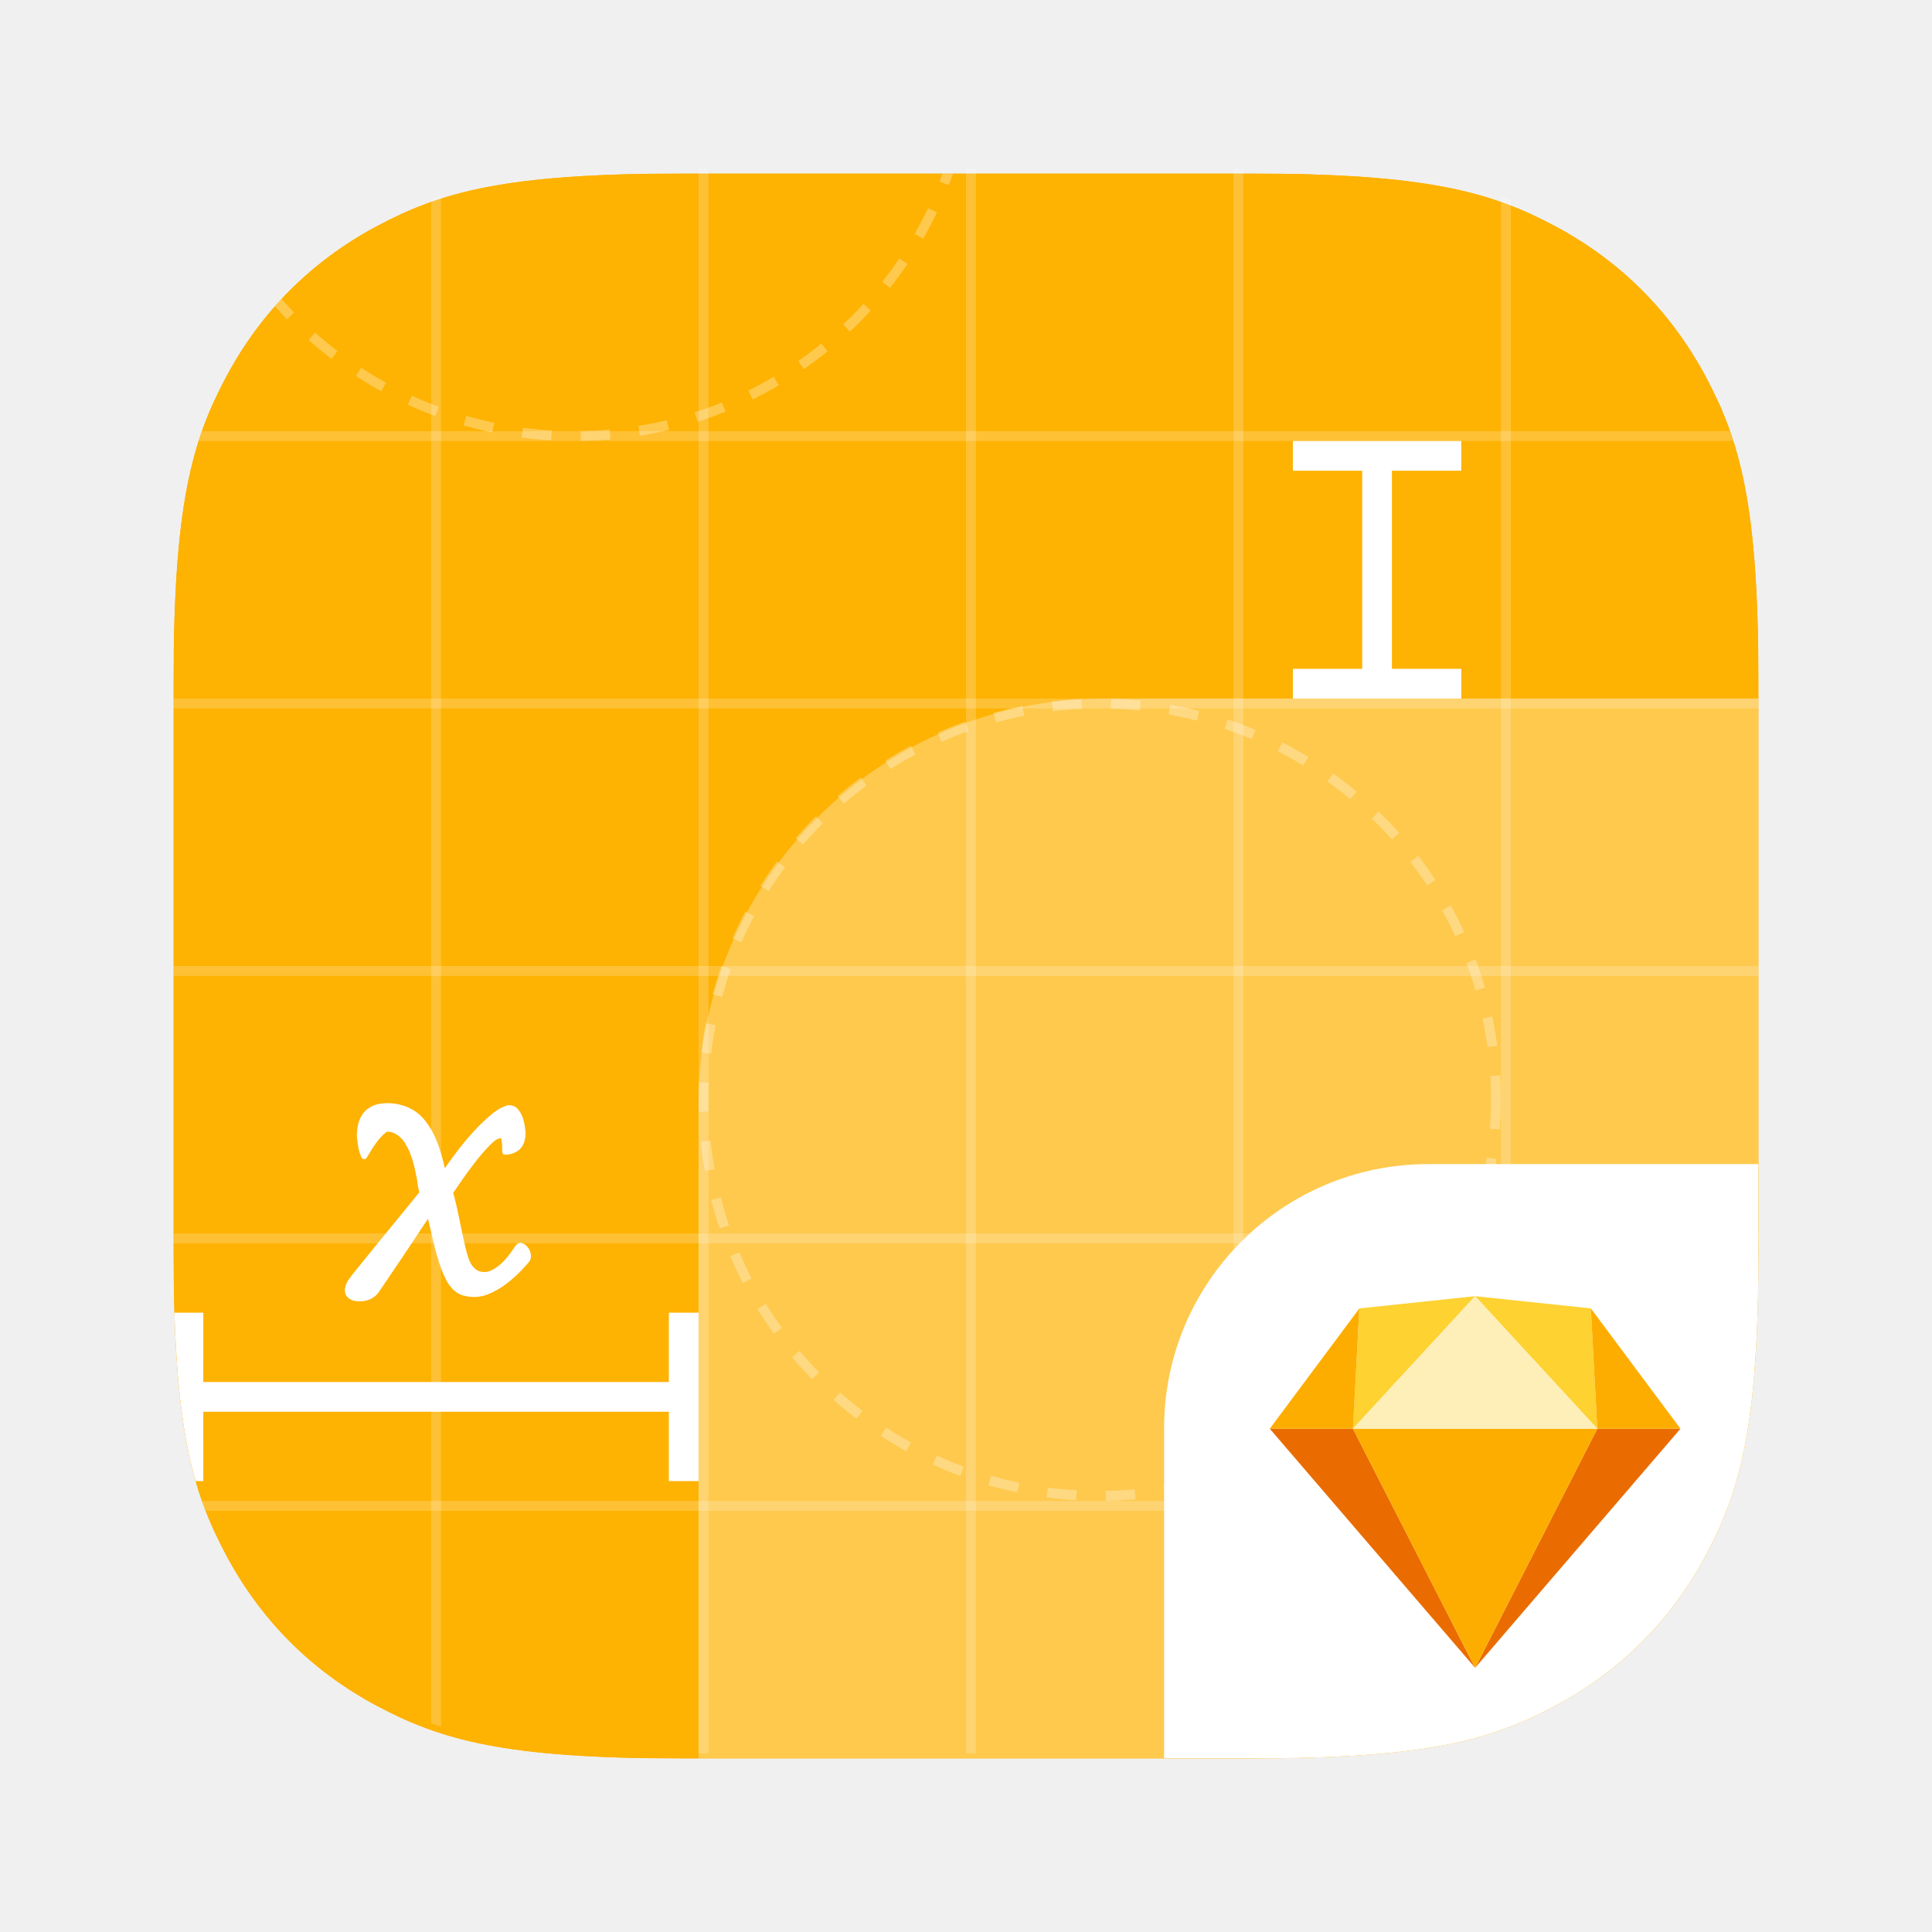
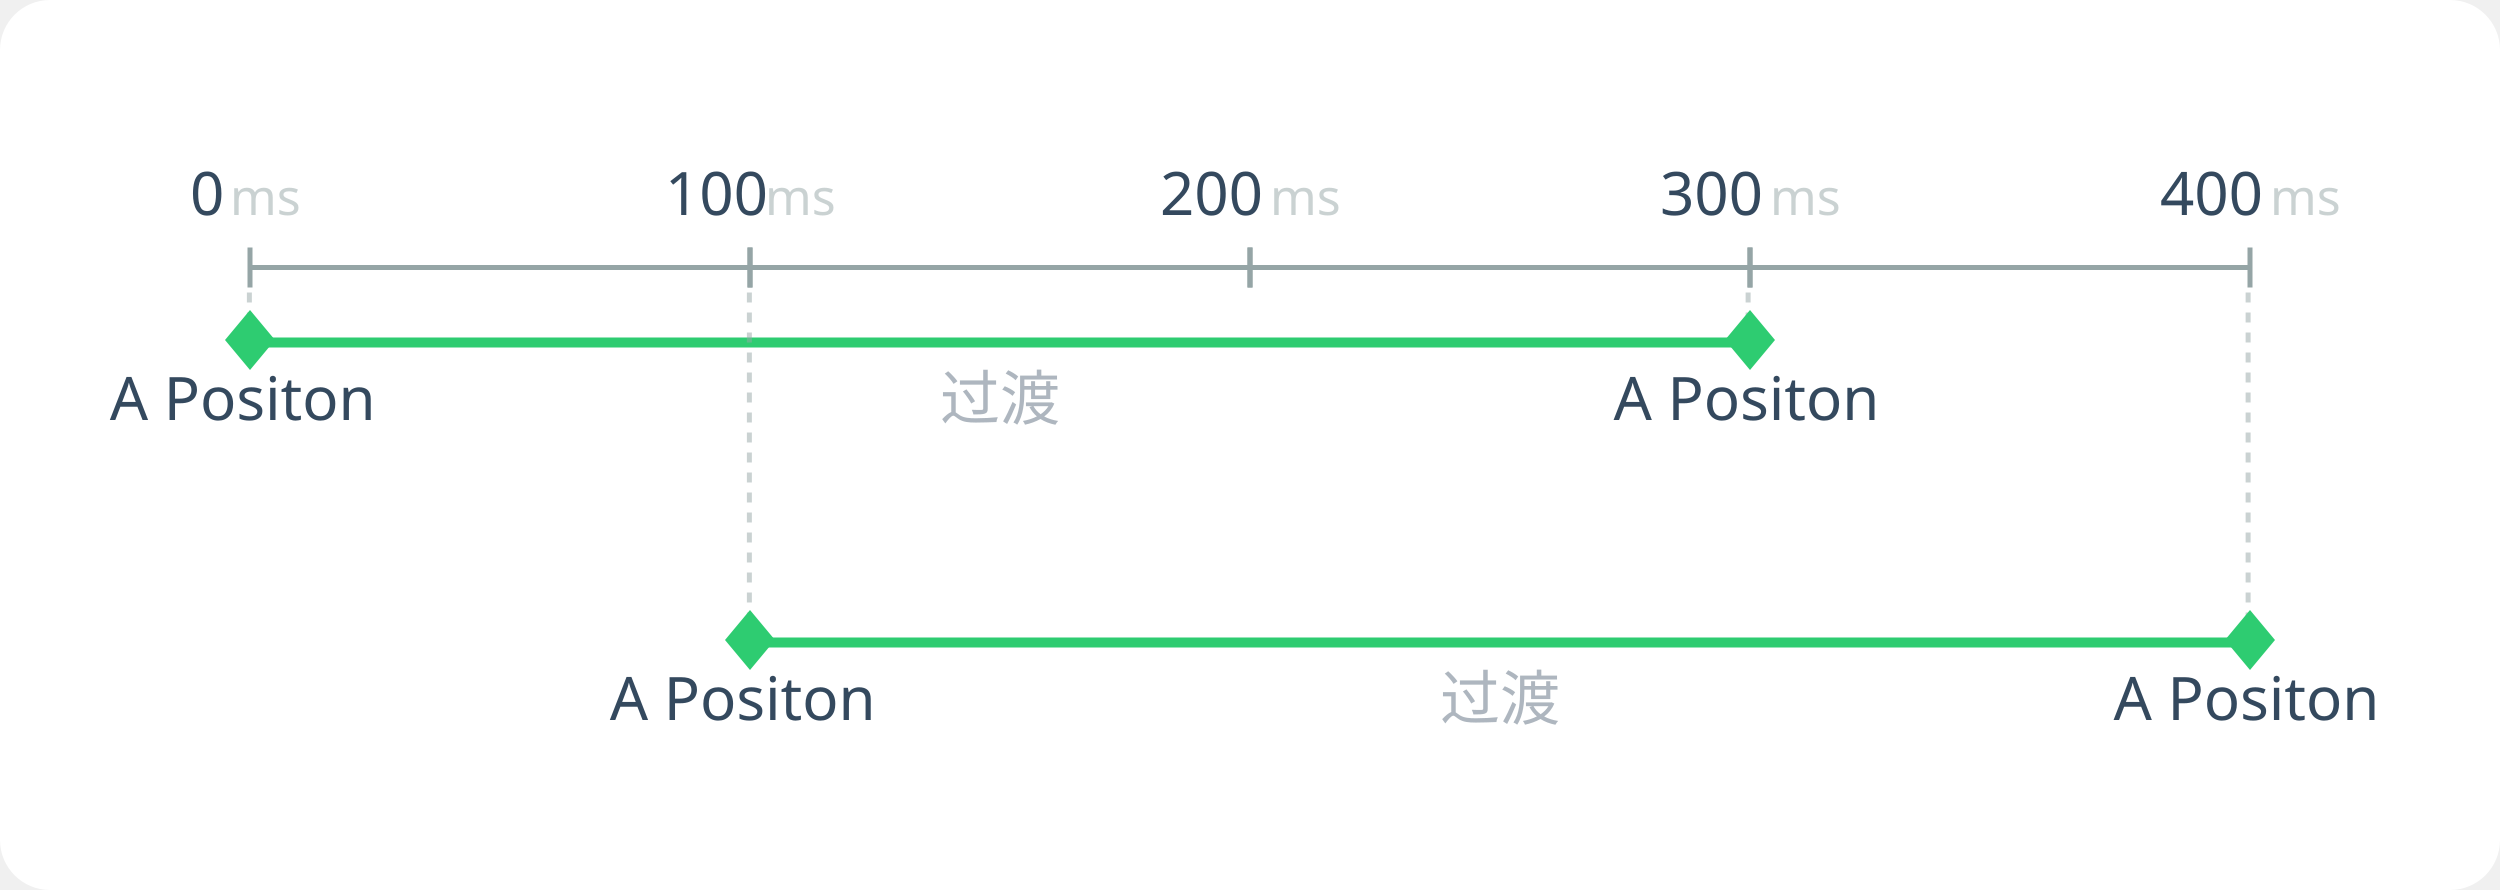
- <svg xmlns="http://www.w3.org/2000/svg" xmlns:xlink="http://www.w3.org/1999/xlink" width="256px" height="256px" viewBox="0 0 256 256" version="1.1">
-   <defs>
-     <path d="M67.302,-2.71908081e-15 L142.698,2.71908081e-15 C166.1,-1.57986425e-15 174.587,2.437 183.142,7.012 C191.698,11.588 198.412,18.302 202.988,26.858 C207.563,35.413 210,43.9 210,67.302 L210,142.698 C210,166.1 207.563,174.587 202.988,183.142 C198.412,191.698 191.698,198.412 183.142,202.988 C174.587,207.563 166.1,210 142.698,210 L67.302,210 C43.9,210 35.413,207.563 26.858,202.988 C18.302,198.412 11.588,191.698 7.012,183.142 C2.437,174.587 1.05324284e-15,166.1 -1.81272054e-15,142.698 L1.81272054e-15,67.302 C-1.05324284e-15,43.9 2.437,35.413 7.012,26.858 C11.588,18.302 18.302,11.588 26.858,7.012 C35.413,2.437 43.9,1.57986425e-15 67.302,-2.71908081e-15 Z" id="path-1" />
-     <circle id="path-3" cx="122.719" cy="122.719" r="53.156" />
-     <mask id="mask-4" maskContentUnits="userSpaceOnUse" maskUnits="objectBoundingBox" x="0" y="0" width="106.312" height="106.312" fill="white">
-       <use xlink:href="#path-3" />
-     </mask>
-     <circle id="path-5" cx="53.156" cy="-17.719" r="53.156" />
-     <mask id="mask-6" maskContentUnits="userSpaceOnUse" maskUnits="objectBoundingBox" x="0" y="0" width="106.312" height="106.312" fill="white">
-       <use xlink:href="#path-5" />
-     </mask>
-   </defs>
-   <g id="icon-1" stroke="none" stroke-width="1" fill="none" fill-rule="evenodd">
-     <g id="编组-2" transform="translate(23, 23)">
-       <mask id="mask-2" fill="white">
-         <use xlink:href="#path-1" />
-       </mask>
-       <use id="Gradient" fill="#FEB202" xlink:href="#path-1" />
-       <rect id="Gradient" fill="#FEB202" mask="url(#mask-2)" x="0" y="0" width="210" height="210" />
-       <path d="M0,70.219 L210,70.219 M0,34.781 L210,34.781 M0,176.531 L210,176.531 M0,141.094 L210,141.094 M0,105.656 L210,105.656" id="Dashed-Lines" stroke="#FFFFFF" stroke-width="1.312" opacity="0.2" stroke-linecap="square" mask="url(#mask-2)" />
-       <path d="M0.656,69.562 L210.656,69.562 M0.656,34.125 L210.656,34.125 M0.656,175.875 L210.656,175.875 M0.656,140.438 L210.656,140.438 M0.656,105 L210.656,105" id="Dashed-Lines" stroke="#FFFFFF" stroke-width="1.312" opacity="0.2" stroke-linecap="square" mask="url(#mask-2)" transform="translate(105.6562, 105) rotate(90) translate(-105.6562, -105) " />
-       <path d="M123.375,69.562 L212.625,69.562 L212.625,69.562 L212.625,212.625 L69.562,212.625 L69.562,123.375 C69.562,93.655 93.655,69.562 123.375,69.562 Z" id="Outline" fill="#FFFFFF" opacity="0.3" mask="url(#mask-2)" />
-       <path d="M53.812,-103.688 L213.938,-103.688 L213.938,-103.688 L213.938,35.438 L0,35.438 L0,-49.875 C-3.63962862e-15,-79.595 24.093,-103.688 53.812,-103.688 Z" id="Outline" fill="#FFFFFF" opacity="0.3" mask="url(#mask-2)" transform="translate(106.9688, -34.125) scale(1, -1) translate(-106.9688, 34.125) " />
-       <g id="椭圆形" opacity="0.3" stroke-dasharray="3.938" mask="url(#mask-2)" stroke="#FFFFFF" stroke-width="2.625">
-         <use mask="url(#mask-4)" xlink:href="#path-3" />
-       </g>
-       <g id="椭圆形" opacity="0.3" stroke-dasharray="3.938" mask="url(#mask-2)" stroke="#FFFFFF" stroke-width="2.625">
-         <use mask="url(#mask-6)" xlink:href="#path-5" />
-       </g>
-       <path d="M148.312,69.562 L148.312,65.625 L157.5,65.624 L157.5,39.374 L148.312,39.375 L148.312,35.438 L170.625,35.438 L170.625,39.375 L161.438,39.374 L161.438,65.624 L170.625,65.625 L170.625,69.562 L148.312,69.562 Z" id="形状结合" fill="#FFFFFF" mask="url(#mask-2)" />
-       <path d="M3.938,173.25 L0,173.25 L0,150.938 L3.938,150.938 L3.937,160.125 L65.625,160.125 L65.625,150.938 L69.562,150.938 L69.562,173.25 L65.625,173.25 L65.625,164.062 L3.937,164.062 L3.938,173.25 Z" id="形状结合" fill="#FFFFFF" mask="url(#mask-2)" />
-       <path d="M24.879,124.89 C25.401,123.939 26.437,123.351 27.497,123.228 C29.506,122.983 31.678,123.618 33.049,125.157 C34.678,127.005 35.412,129.437 35.942,131.796 C37.483,129.586 39.132,127.436 41.092,125.577 C41.961,124.778 42.86,123.943 43.993,123.54 C44.543,123.335 45.201,123.483 45.59,123.929 C46.31,124.719 46.508,125.828 46.622,126.856 C46.691,127.781 46.481,128.849 45.695,129.434 C45.14,129.837 44.431,130.06 43.745,129.985 C43.487,129.828 43.566,129.489 43.542,129.238 C43.56,128.76 43.522,128.282 43.397,127.819 C42.801,127.824 42.372,128.313 41.961,128.684 C40.08,130.606 38.572,132.848 37.055,135.058 C37.761,137.613 38.15,140.242 38.802,142.809 C39.035,143.631 39.265,144.528 39.934,145.113 C40.545,145.649 41.476,145.671 42.176,145.299 C43.431,144.671 44.317,143.518 45.098,142.387 C45.31,142.032 45.621,141.602 46.098,141.703 C47.014,141.947 47.567,143.065 47.27,143.953 C46.967,144.455 46.508,144.836 46.138,145.286 C44.846,146.615 43.374,147.831 41.63,148.511 C40.569,148.937 39.358,148.96 38.268,148.63 C37.129,148.256 36.379,147.224 35.907,146.173 C34.796,143.736 34.361,141.071 33.711,138.491 C31.579,141.722 29.427,144.942 27.242,148.138 C26.691,149.006 25.64,149.48 24.625,149.422 C23.944,149.446 23.134,149.227 22.817,148.562 C22.541,147.925 22.78,147.2 23.138,146.647 C23.565,146.012 24.062,145.427 24.544,144.832 C27.193,141.532 29.902,138.279 32.564,134.99 C32.399,134.407 32.33,133.804 32.24,133.206 C31.923,131.583 31.577,129.918 30.687,128.497 C30.167,127.657 29.292,126.923 28.254,126.956 C27.086,127.832 26.366,129.141 25.614,130.36 C25.485,130.68 24.987,130.667 24.886,130.332 C24.472,129.449 24.382,128.459 24.277,127.501 C24.309,126.606 24.416,125.676 24.879,124.89 Z" id="路径" fill="#FFFFFF" fill-rule="nonzero" mask="url(#mask-2)" />
-       <g id="编组" mask="url(#mask-2)">
-         <g transform="translate(131.25, 131.25)">
-           <path d="M35,0 L78.75,0 L78.75,0 L78.75,78.75 L0,78.75 L0,35 C-2.36723813e-15,15.67 15.67,1.06562846e-14 35,0 Z" id="矩形" fill="#FFFFFF" />
-           <g id="Icon" stroke-width="1" fill="none" transform="translate(14, 17.5)">
-             <polygon id="路径" fill="#EA6C00" points="11.022 17.561 27.211 49.247 0 17.561" />
-             <polygon id="路径" fill="#EA6C00" points="43.399 17.561 27.21 49.247 54.421 17.561" />
-             <polygon id="路径" fill="#FDAD00" points="11.022 17.561 43.399 17.561 27.21 49.247" />
-             <polygon id="路径" fill="#FDD231" points="27.21 0 11.874 1.621 11.022 17.561" />
-             <polygon id="路径" fill="#FDD231" points="27.21 0 42.547 1.621 43.399 17.561" />
-             <polygon id="路径" fill="#FDAD00" points="54.421 17.561 42.547 1.621 43.4 17.561" />
-             <polygon id="路径" fill="#FDAD00" points="0 17.561 11.874 1.621 11.022 17.561" />
-             <polygon id="路径" fill="#FEEEB7" points="27.21 0 11.022 17.561 43.399 17.561" />
+ <svg xmlns="http://www.w3.org/2000/svg" width="500px" height="178px" viewBox="0 0 500 178" version="1.1">
+   <g id="页面-1" stroke="none" stroke-width="1" fill="none" fill-rule="evenodd">
+     <g id="icon-1">
+       <rect id="矩形备份-5" fill="#FFFFFF" x="0" y="0" width="500" height="178" rx="10" />
+       <g id="编组" transform="translate(50, 30)">
+         <g transform="translate(0, 28)" id="动效标注/画板/组合/动效说明">
+           <line x1="-0.125" y1="10.5" x2="-0.125" y2="1.71646323e-17" id="路径-6" stroke="#95A5A6" opacity="0.5" stroke-dasharray="2" />
+           <line x1="299.625" y1="10.5" x2="299.625" y2="1.71646323e-17" id="路径-6" stroke="#95A5A6" opacity="0.5" stroke-dasharray="2" />
+           <g id="路径-6备份-2" transform="translate(-5, 4)">
+             <line x1="3.78" y1="6.5" x2="306.22" y2="6.5" id="路径-6备份" stroke="#2ECC71" stroke-width="2" />
+             <polygon id="矩形" fill="#2ECC71" points="5 0 10 6 5 12 0 6" />
+             <polygon id="矩形" fill="#2ECC71" points="305 0 310 6 305 12 300 6" />
+           </g>
+           <g id="编组" transform="translate(-28.375, 13)" fill="#34495E" font-family="PingFangSC-Semibold, PingFang SC" font-size="12" font-weight="500">
+             <g id="A-Positon">
+               <text>
+                 <tspan x="0.34" y="13">A Positon</tspan>
+               </text>
+             </g>
+           </g>
+           <g id="编组" transform="translate(272.375, 13)" fill="#34495E" font-family="PingFangSC-Semibold, PingFang SC" font-size="12" font-weight="500">
+             <g id="A-Positon">
+               <text>
+                 <tspan x="0.34" y="13">A Positon</tspan>
+               </text>
+             </g>
+           </g>
+           <g id="编组" transform="translate(138, 13)" fill="#34495E" font-family="PingFangSC-Semibold, PingFang SC" font-size="12" font-weight="500" opacity="0.4">
+             <g id="动效标注/画板/组合/时间轴/刻度数值备份">
+               <text id="A-Positon">
+                 <tspan x="0" y="13">过渡</tspan>
+               </text>
+             </g>
+           </g>
+         </g>
+         <g transform="translate(100, 28)" id="动效标注/画板/组合/动效说明备份">
+           <line x1="-0.125" y1="70.5" x2="-0.125" y2="1.15248245e-16" id="路径-6" stroke="#95A5A6" opacity="0.5" stroke-dasharray="2" />
+           <line x1="299.625" y1="70.5" x2="299.625" y2="1.15248245e-16" id="路径-6" stroke="#95A5A6" opacity="0.5" stroke-dasharray="2" />
+           <g id="路径-6备份-2" transform="translate(-5, 64)">
+             <line x1="3.78" y1="6.5" x2="306.22" y2="6.5" id="路径-6备份" stroke="#2ECC71" stroke-width="2" />
+             <polygon id="矩形" fill="#2ECC71" points="5 0 10 6 5 12 0 6" />
+             <polygon id="矩形" fill="#2ECC71" points="305 0 310 6 305 12 300 6" />
+           </g>
+           <g id="编组" transform="translate(-28.375, 73)" fill="#34495E" font-family="PingFangSC-Semibold, PingFang SC" font-size="12" font-weight="500">
+             <g id="A-Positon">
+               <text>
+                 <tspan x="0.34" y="13">A Positon</tspan>
+               </text>
+             </g>
+           </g>
+           <g id="编组" transform="translate(272.375, 73)" fill="#34495E" font-family="PingFangSC-Semibold, PingFang SC" font-size="12" font-weight="500">
+             <g id="A-Positon">
+               <text>
+                 <tspan x="0.34" y="13">A Positon</tspan>
+               </text>
+             </g>
+           </g>
+           <g id="编组" transform="translate(138, 73)" fill="#34495E" font-family="PingFangSC-Semibold, PingFang SC" font-size="12" font-weight="500" opacity="0.4">
+             <g id="动效标注/画板/组合/时间轴/刻度数值备份">
+               <text id="A-Positon">
+                 <tspan x="0" y="13">过渡</tspan>
+               </text>
+             </g>
+           </g>
+         </g>
+         <g>
+           <path id="路径-6备份" d="M0.5,19.5 L0.5,23 L99.5,23 L99.5,19.5 L100.5,19.5 L100.5,27.5 L99.5,27.5 L99.5,24 L0.5,24 L0.5,27.5 L-0.5,27.5 L-0.5,19.5 L0.5,19.5 Z" fill="#95A5A6" fill-rule="nonzero" />
+           <path id="路径-6备份-2" d="M100.5,19.5 L100.5,23 L199.5,23 L199.5,19.5 L200.5,19.5 L200.5,27.5 L199.5,27.5 L199.5,24 L100.5,24 L100.5,27.5 L99.5,27.5 L99.5,19.5 L100.5,19.5 Z" fill="#95A5A6" fill-rule="nonzero" />
+           <path id="路径-6备份-3" d="M200.5,19.5 L200.5,23 L299.5,23 L299.5,19.5 L300.5,19.5 L300.5,27.5 L299.5,27.5 L299.5,24 L200.5,24 L200.5,27.5 L199.5,27.5 L199.5,19.5 L200.5,19.5 Z" fill="#95A5A6" fill-rule="nonzero" />
+           <path id="路径-6备份-4" d="M300.5,19.5 L300.5,23 L399.5,23 L399.5,19.5 L400.5,19.5 L400.5,27.5 L399.5,27.5 L399.5,24 L300.5,24 L300.5,27.5 L299.5,27.5 L299.5,19.5 L300.5,19.5 Z" fill="#95A5A6" fill-rule="nonzero" />
+           <g transform="translate(-12, 0)" font-family="PingFangSC-Semibold, PingFang SC" font-weight="500">
+             <g>
+               <text id="0" font-size="12" fill="#34495E">
+                 <tspan x="0" y="13">0</tspan>
+               </text>
+               <text id="ms" opacity="0.5" font-size="10" fill="#95A5A6">
+                 <tspan x="8" y="13">ms</tspan>
+               </text>
+             </g>
+           </g>
+           <g transform="translate(83, 0)" font-family="PingFangSC-Semibold, PingFang SC" font-weight="500" id="动效标注/画板/组合/时间轴/刻度数值备份">
+             <g>
+               <text id="0" font-size="12" fill="#34495E">
+                 <tspan x="0" y="13">100</tspan>
+               </text>
+               <text id="ms" opacity="0.5" font-size="10" fill="#95A5A6">
+                 <tspan x="20" y="13">ms</tspan>
+               </text>
+             </g>
+           </g>
+           <g transform="translate(182, 0)" font-family="PingFangSC-Semibold, PingFang SC" font-weight="500" id="动效标注/画板/组合/时间轴/刻度数值备份-2">
+             <g>
+               <text id="0" font-size="12" fill="#34495E">
+                 <tspan x="0" y="13">200</tspan>
+               </text>
+               <text id="ms" opacity="0.5" font-size="10" fill="#95A5A6">
+                 <tspan x="22" y="13">ms</tspan>
+               </text>
+             </g>
+           </g>
+           <g transform="translate(282, 0)" font-family="PingFangSC-Semibold, PingFang SC" font-weight="500" id="动效标注/画板/组合/时间轴/刻度数值备份-3">
+             <g>
+               <text id="0" font-size="12" fill="#34495E">
+                 <tspan x="0" y="13">300</tspan>
+               </text>
+               <text id="ms" opacity="0.5" font-size="10" fill="#95A5A6">
+                 <tspan x="22" y="13">ms</tspan>
+               </text>
+             </g>
+           </g>
+           <g transform="translate(382, 0)" font-family="PingFangSC-Semibold, PingFang SC" font-weight="500" id="动效标注/画板/组合/时间轴/刻度数值备份-4">
+             <g>
+               <text id="0" font-size="12" fill="#34495E">
+                 <tspan x="0" y="13">400</tspan>
+               </text>
+               <text id="ms" opacity="0.5" font-size="10" fill="#95A5A6">
+                 <tspan x="22" y="13">ms</tspan>
+               </text>
+             </g>
          </g>
        </g>
      </g>
    </g>
  </g>
</svg>
